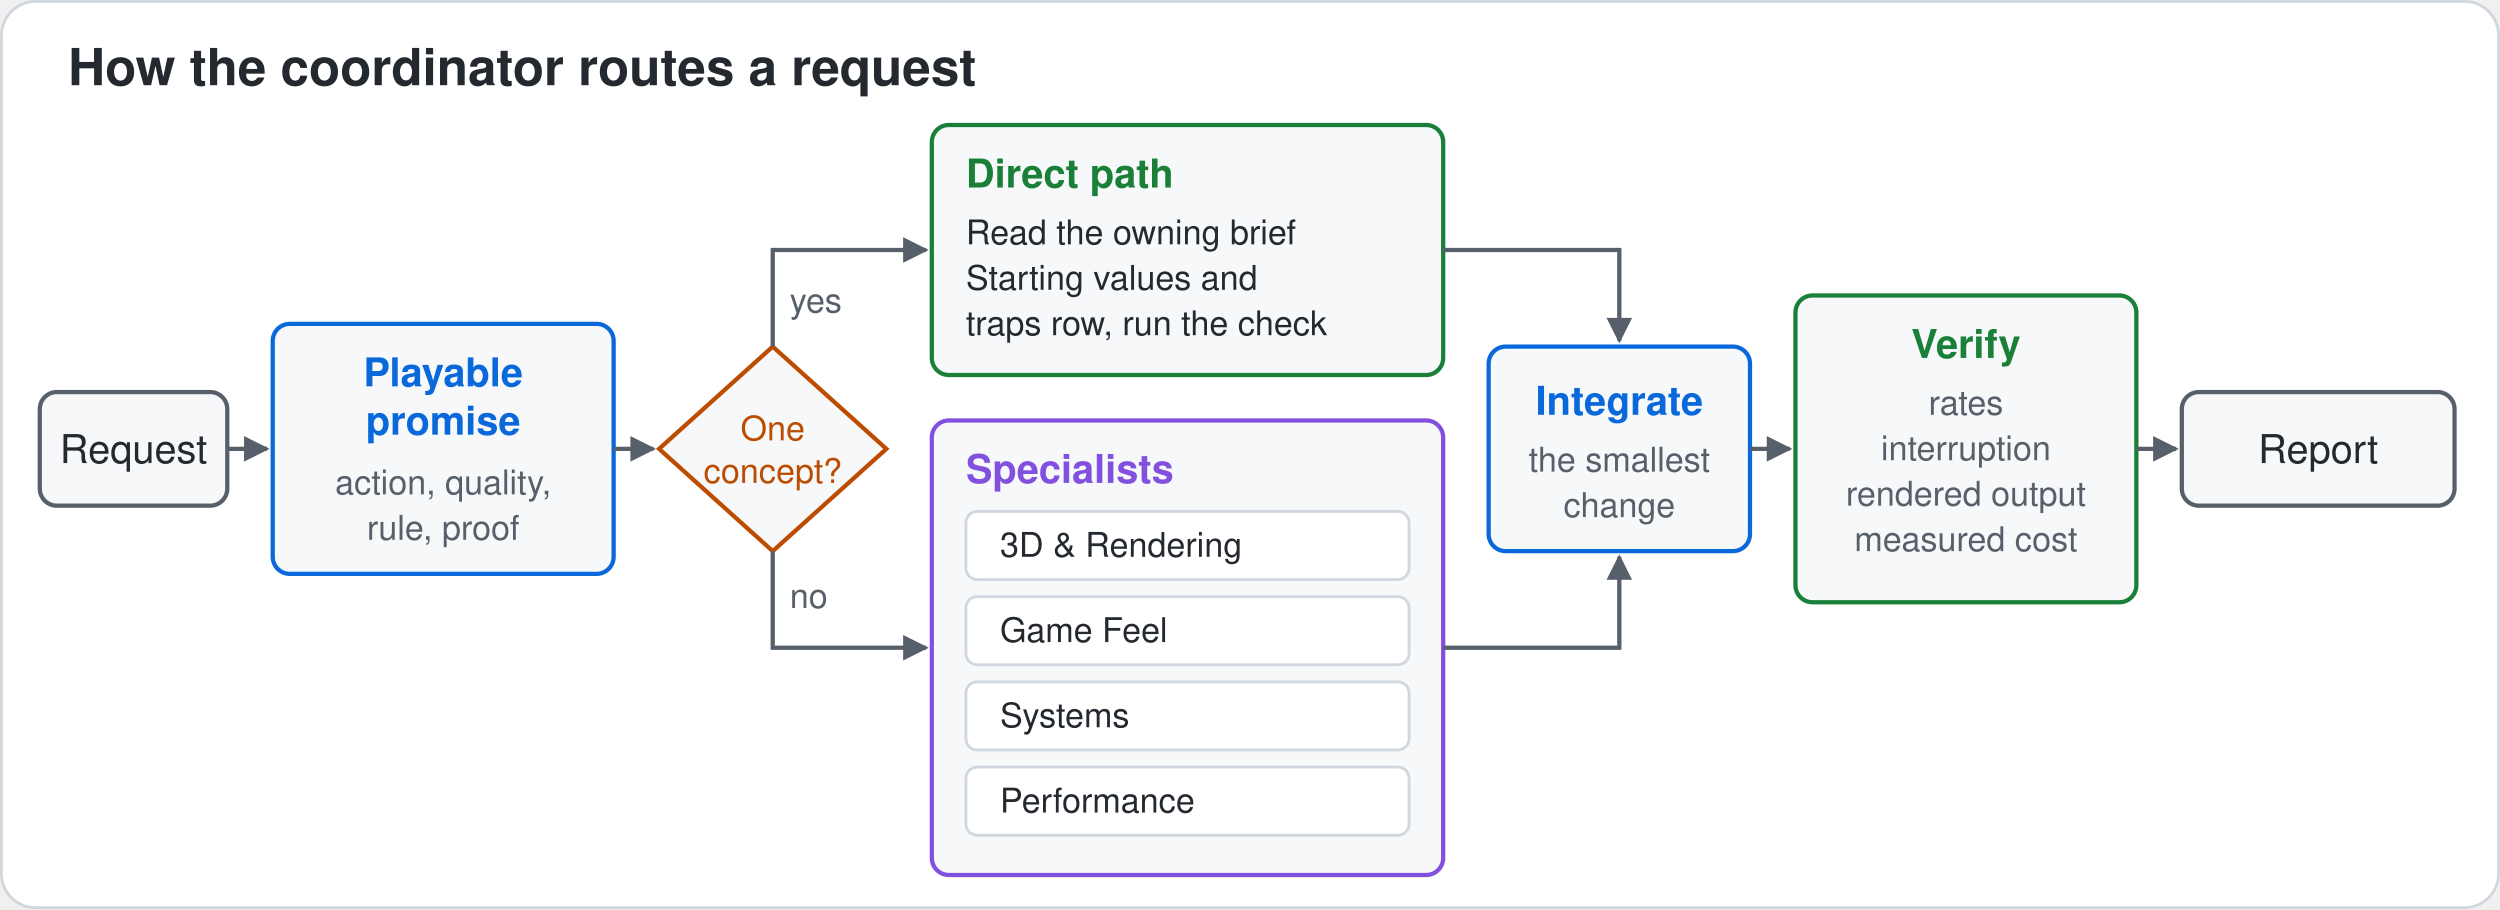
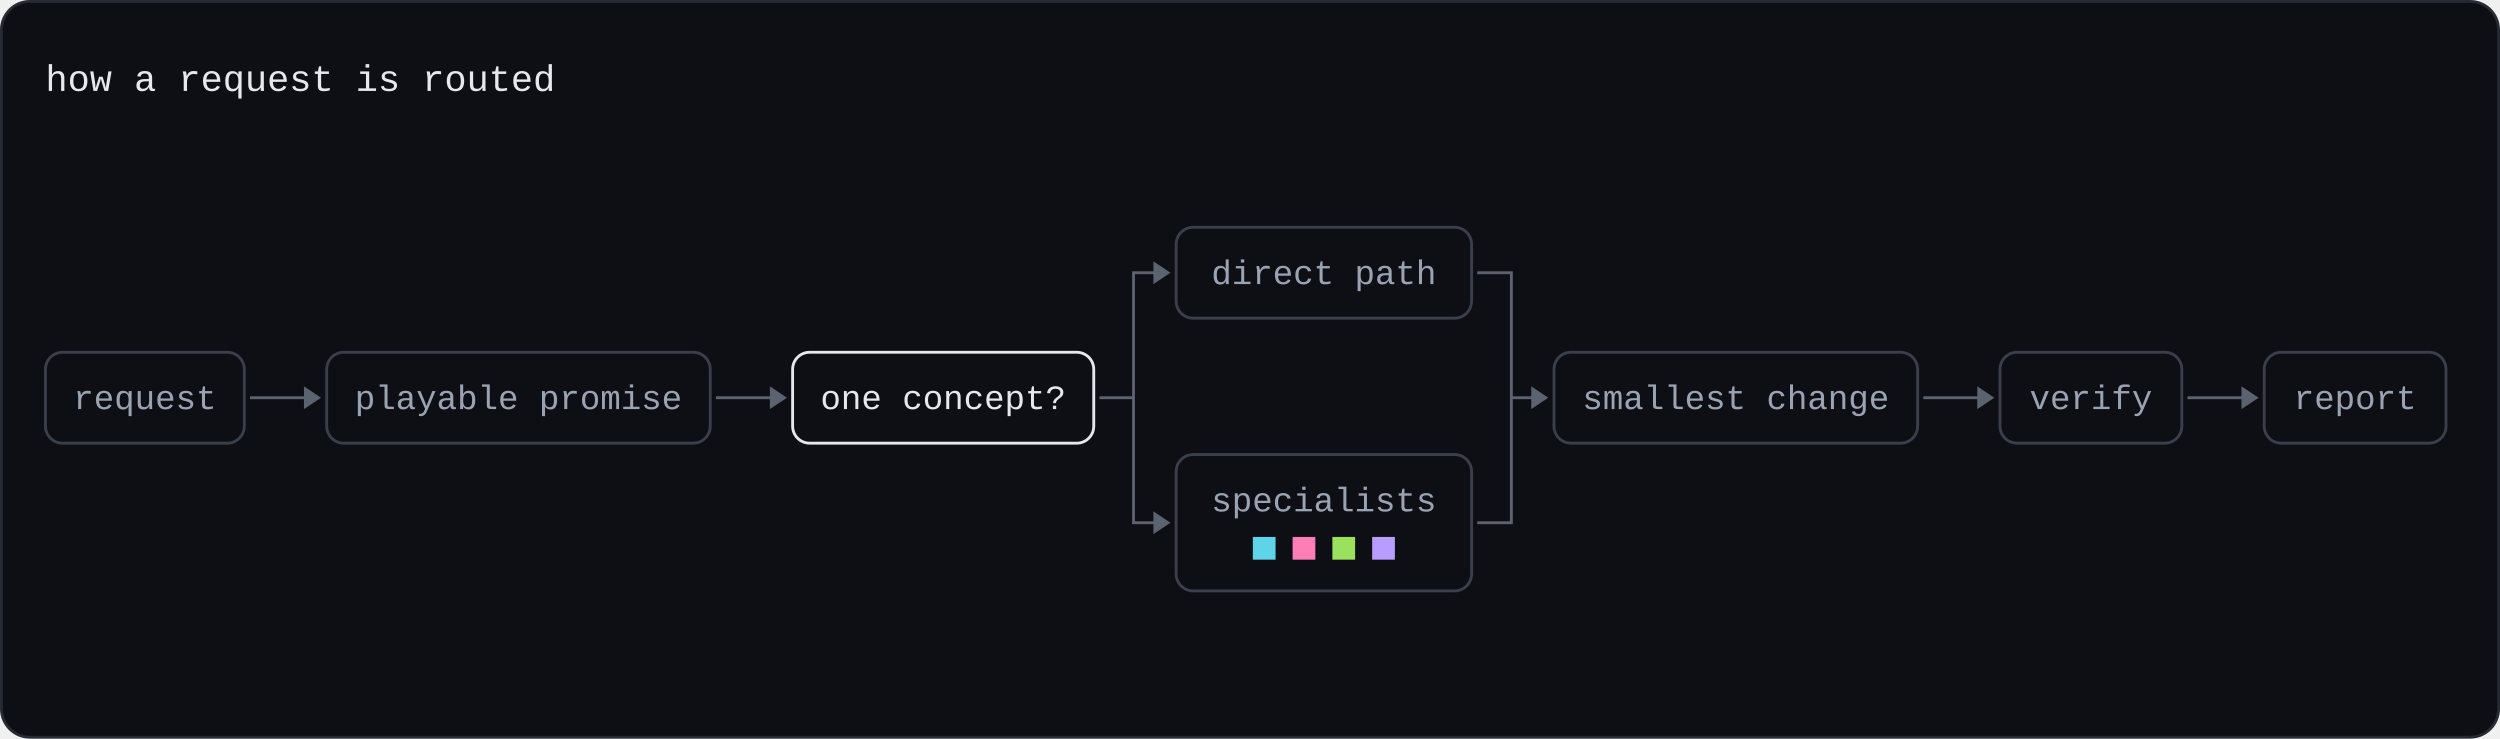
- <svg xmlns="http://www.w3.org/2000/svg" viewBox="0 0 880 320" width="880" height="320" font-family="Segoe UI, Helvetica, Arial, sans-serif" role="img" aria-label="Coordinator flow: request, playable promise, one-concept check, direct path or specialists, integrate, verify, report">
-   <style>text{font-size:14px;fill:#24292f}.s{font-size:12px}.g{fill:#57606a}.h{font-size:18px;font-weight:700}.b{font-weight:700}.m{text-anchor:middle}.B{fill:#0969da}.G{fill:#1a7f37}.O{fill:#bc4c00}.P{fill:#8250df}</style>
-   <defs>
-     <marker id="a" viewBox="0 0 10 10" refX="9" refY="5" markerWidth="6" markerHeight="6" orient="auto">
-       <path d="M0 0L10 5L0 10z" fill="#57606a" />
-     </marker>
-   </defs>
-   <rect x=".5" y=".5" width="879" height="319" rx="12" fill="#ffffff" stroke="#d0d7de" />
-   <text x="24" y="30" class="h">How the coordinator routes a request</text>
-   <g fill="#f6f8fa" stroke-width="1.5">
-     <rect x="14" y="138" width="66" height="40" rx="6" stroke="#57606a" />
-     <rect x="96" y="114" width="120" height="88" rx="6" stroke="#0969da" />
-     <path d="M272 122L312 158L272 194L232 158z" stroke="#bc4c00" />
-     <rect x="328" y="44" width="180" height="88" rx="6" stroke="#1a7f37" />
-     <rect x="328" y="148" width="180" height="160" rx="6" stroke="#8250df" />
-     <rect x="524" y="122" width="92" height="72" rx="6" stroke="#0969da" />
-     <rect x="632" y="104" width="120" height="108" rx="6" stroke="#1a7f37" />
-     <rect x="768" y="138" width="96" height="40" rx="6" stroke="#57606a" />
-   </g>
-   <g fill="#ffffff" stroke="#d0d7de">
-     <rect x="340" y="180" width="156" height="24" rx="4" />
-     <rect x="340" y="210" width="156" height="24" rx="4" />
-     <rect x="340" y="240" width="156" height="24" rx="4" />
-     <rect x="340" y="270" width="156" height="24" rx="4" />
-   </g>
-   <g stroke="#57606a" stroke-width="1.5" fill="none" marker-end="url(#a)">
-     <path d="M80 158H94" />
-     <path d="M216 158H230" />
-     <path d="M272 122V88H326" />
-     <path d="M272 194V228H326" />
-     <path d="M508 88H570V120" />
-     <path d="M508 228H570V196" />
-     <path d="M616 158H630" />
-     <path d="M752 158H766" />
-   </g>
-   <text x="47" y="163" class="m">Request</text>
-   <text x="156" y="136" class="m b B">Playable</text>
-   <text x="156" y="153" class="m b B">promise</text>
-   <text x="156" y="174" class="m s g">action, quality,</text>
-   <text x="156" y="190" class="m s g">rule, proof</text>
-   <text x="272" y="155" class="m s O">One</text>
-   <text x="272" y="170" class="m s O">concept?</text>
-   <text x="278" y="110" class="s g">yes</text>
-   <text x="278" y="214" class="s g">no</text>
-   <text x="340" y="66" class="b G">Direct path</text>
-   <text x="340" y="86" class="s">Read the owning brief</text>
-   <text x="340" y="102" class="s">Starting values and</text>
-   <text x="340" y="118" class="s">traps row, run the check</text>
-   <text x="340" y="170" class="b P">Specialists</text>
-   <text x="352" y="196" class="s">3D &amp; Rendering</text>
-   <text x="352" y="226" class="s">Game Feel</text>
-   <text x="352" y="256" class="s">Systems</text>
-   <text x="352" y="286" class="s">Performance</text>
-   <text x="570" y="146" class="m b B">Integrate</text>
-   <text x="570" y="166" class="m s g">the smallest</text>
-   <text x="570" y="182" class="m s g">change</text>
-   <text x="692" y="126" class="m b G">Verify</text>
-   <text x="692" y="146" class="m s g">rates</text>
-   <text x="692" y="162" class="m s g">interruption</text>
-   <text x="692" y="178" class="m s g">rendered output</text>
-   <text x="692" y="194" class="m s g">measured cost</text>
-   <text x="816" y="163" class="m">Report</text>
+ <svg xmlns="http://www.w3.org/2000/svg" viewBox="0 0 880 260" width="880" height="260" font-family="ui-monospace, 'Cascadia Mono', Consolas, 'Courier New', monospace" font-size="12">
+   <rect x="0.5" y="0.5" width="879" height="259" rx="10" fill="#0e0f14" stroke="#262a33" />
+   <text x="16" y="32" font-size="13" fill="#e6e8ee">how a request is routed</text>
+   <rect x="16" y="124" width="70" height="32" rx="6" fill="none" stroke="#3a3f4b" />
+   <text x="51.0" y="144" fill="#9aa3b2" text-anchor="middle">request</text>
+   <rect x="115" y="124" width="135" height="32" rx="6" fill="none" stroke="#3a3f4b" />
+   <text x="182.5" y="144" fill="#9aa3b2" text-anchor="middle">playable promise</text>
+   <rect x="279" y="124" width="106" height="32" rx="6" fill="none" stroke="#e6e8ee" />
+   <text x="332.0" y="144" fill="#e6e8ee" text-anchor="middle">one concept?</text>
+   <rect x="547" y="124" width="128" height="32" rx="6" fill="none" stroke="#3a3f4b" />
+   <text x="611.0" y="144" fill="#9aa3b2" text-anchor="middle">smallest change</text>
+   <rect x="704" y="124" width="64" height="32" rx="6" fill="none" stroke="#3a3f4b" />
+   <text x="736.0" y="144" fill="#9aa3b2" text-anchor="middle">verify</text>
+   <rect x="797" y="124" width="64" height="32" rx="6" fill="none" stroke="#3a3f4b" />
+   <text x="829.0" y="144" fill="#9aa3b2" text-anchor="middle">report</text>
+   <rect x="414" y="80" width="104" height="32" rx="6" fill="none" stroke="#3a3f4b" />
+   <text x="466" y="100" fill="#9aa3b2" text-anchor="middle">direct path</text>
+   <rect x="414" y="160" width="104" height="48" rx="6" fill="none" stroke="#3a3f4b" />
+   <text x="466" y="180" fill="#9aa3b2" text-anchor="middle">specialists</text>
+   <rect x="441" y="189" width="8" height="8" fill="#5fd4e8" />
+   <rect x="455" y="189" width="8" height="8" fill="#ff7eb6" />
+   <rect x="469" y="189" width="8" height="8" fill="#9be15d" />
+   <rect x="483" y="189" width="8" height="8" fill="#b89cff" />
+   <line x1="88" y1="140" x2="108" y2="140" stroke="#5c6370" />
+   <polygon points="107,136 113,140 107,144" fill="#5c6370" />
+   <line x1="252" y1="140" x2="272" y2="140" stroke="#5c6370" />
+   <polygon points="271,136 277,140 271,144" fill="#5c6370" />
+   <line x1="677" y1="140" x2="697" y2="140" stroke="#5c6370" />
+   <polygon points="696,136 702,140 696,144" fill="#5c6370" />
+   <line x1="770" y1="140" x2="790" y2="140" stroke="#5c6370" />
+   <polygon points="789,136 795,140 789,144" fill="#5c6370" />
+   <path d="M387 140H399V96H407M399 140V184H407M520 96H532V184H520M532 140H540" fill="none" stroke="#5c6370" />
+   <polygon points="406,92 412,96 406,100" fill="#5c6370" />
+   <polygon points="406,180 412,184 406,188" fill="#5c6370" />
+   <polygon points="539,136 545,140 539,144" fill="#5c6370" />
</svg>
